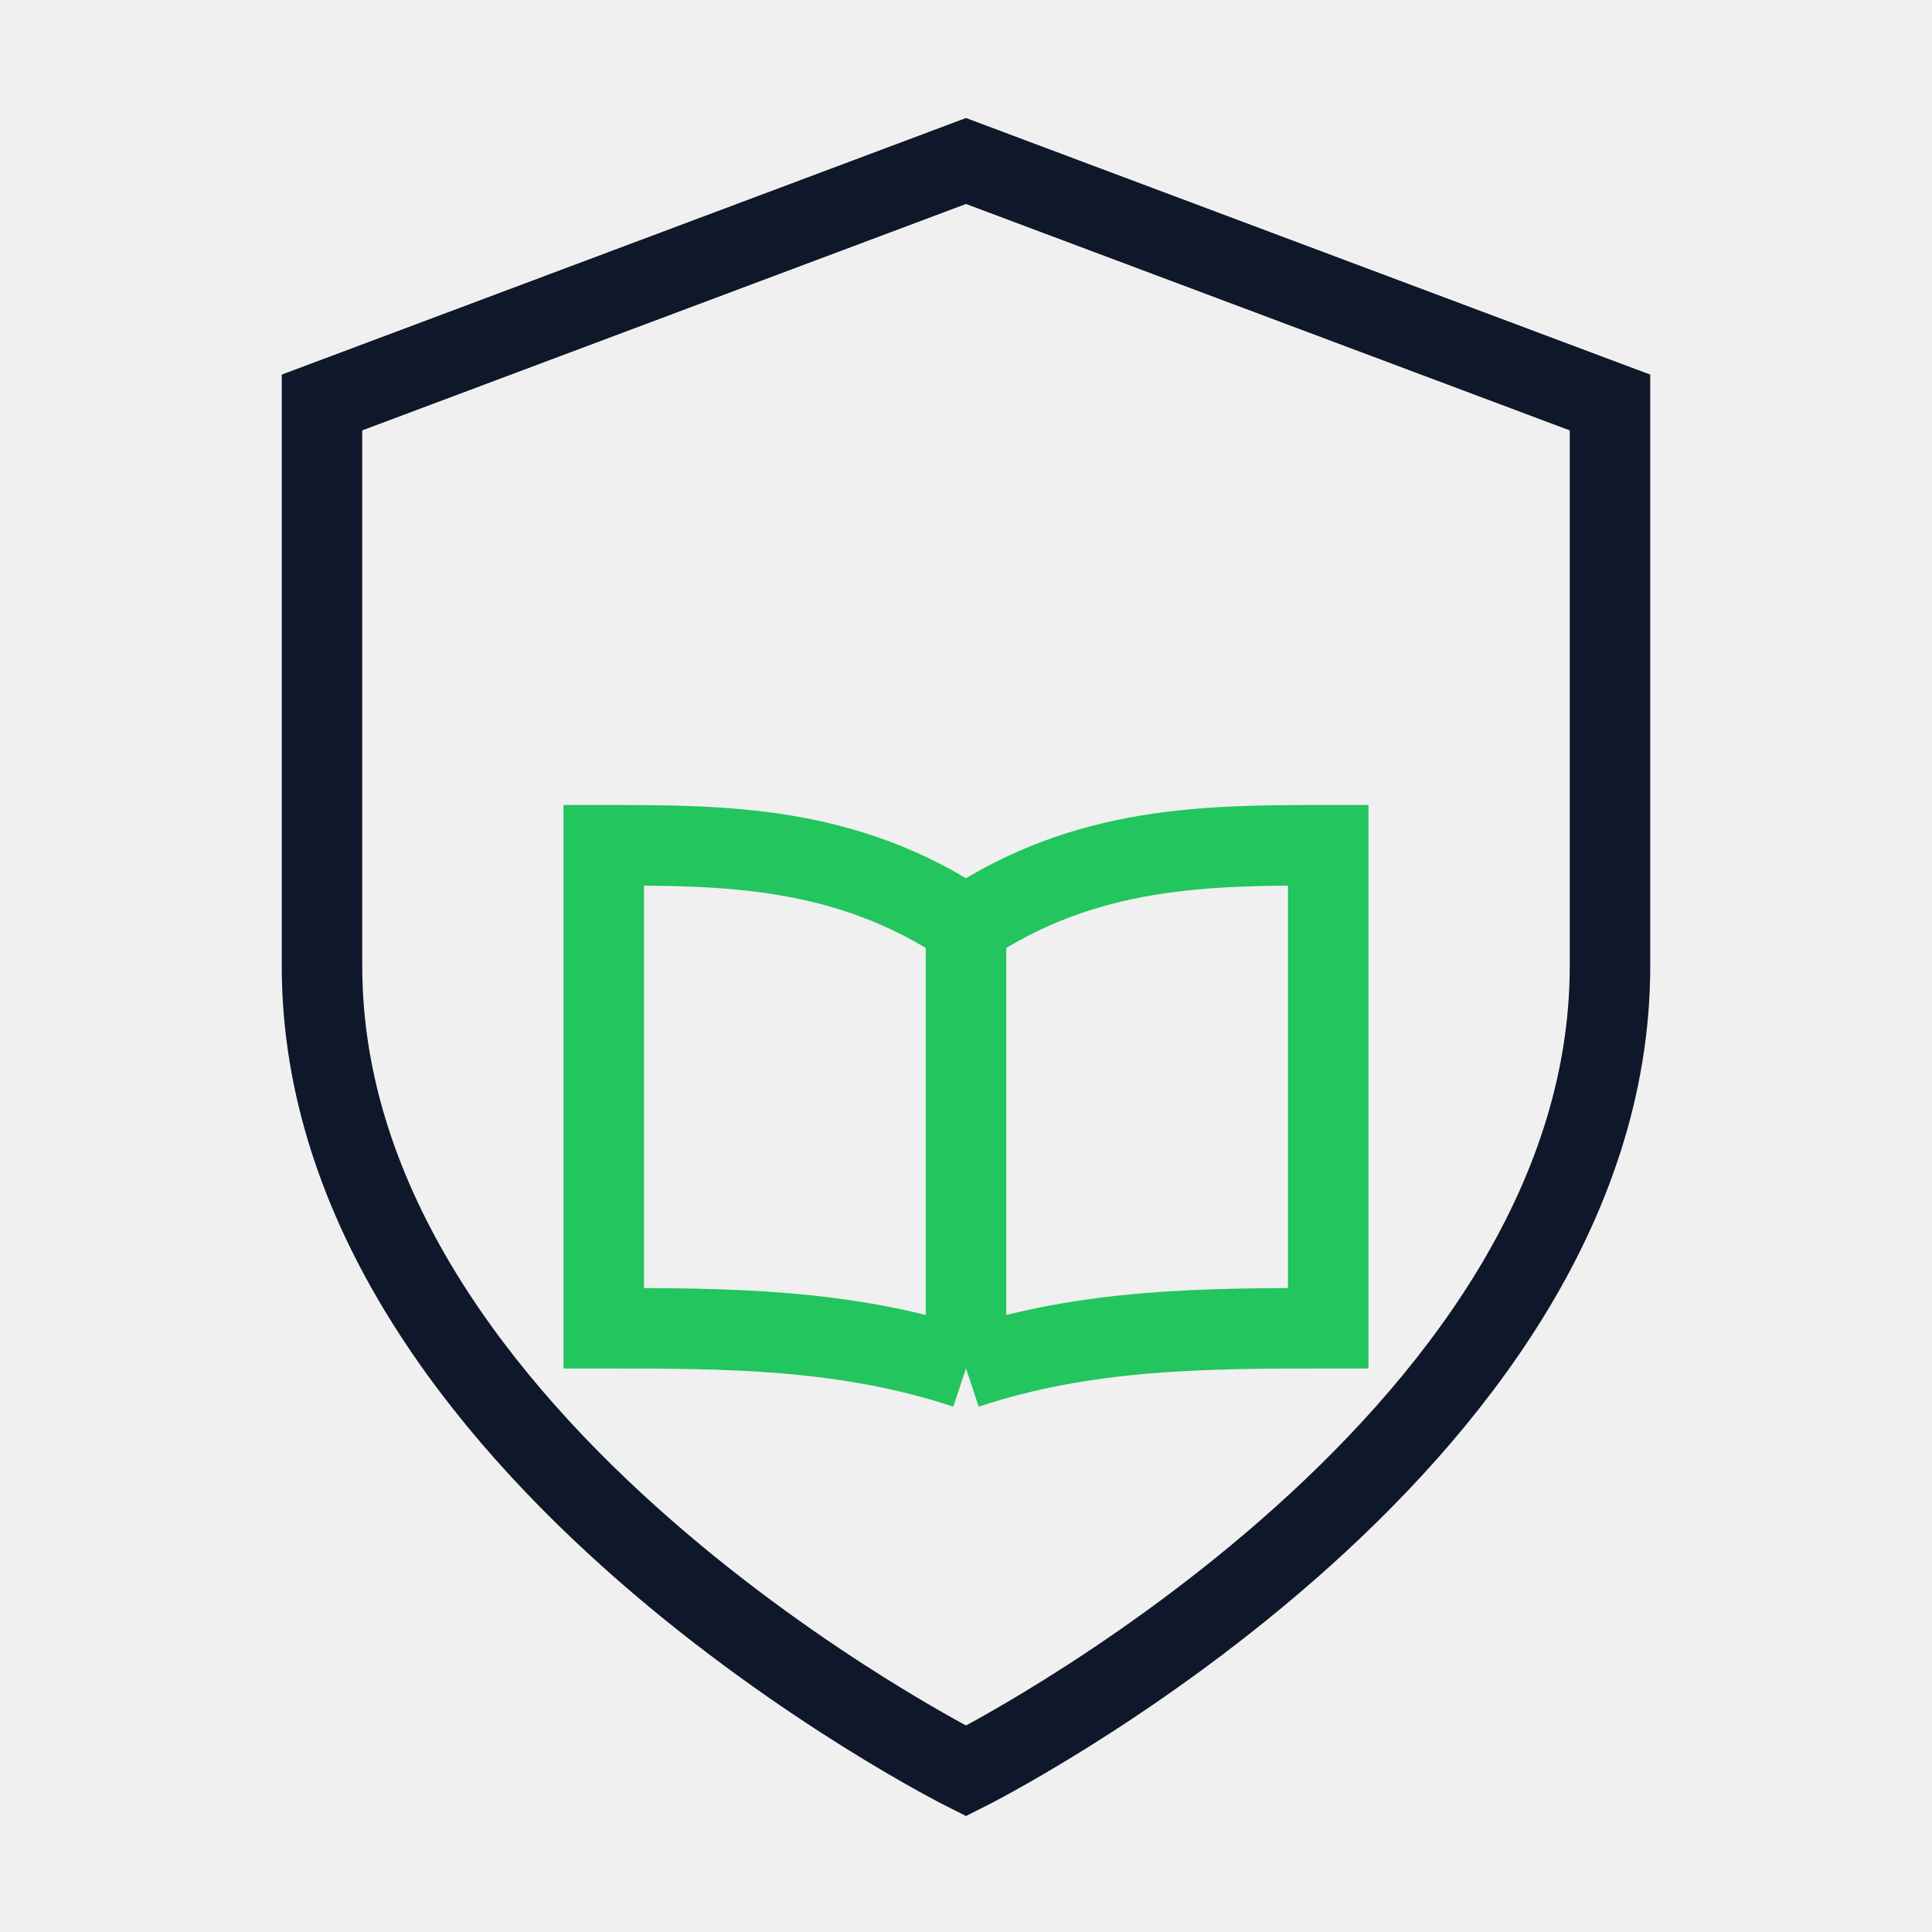
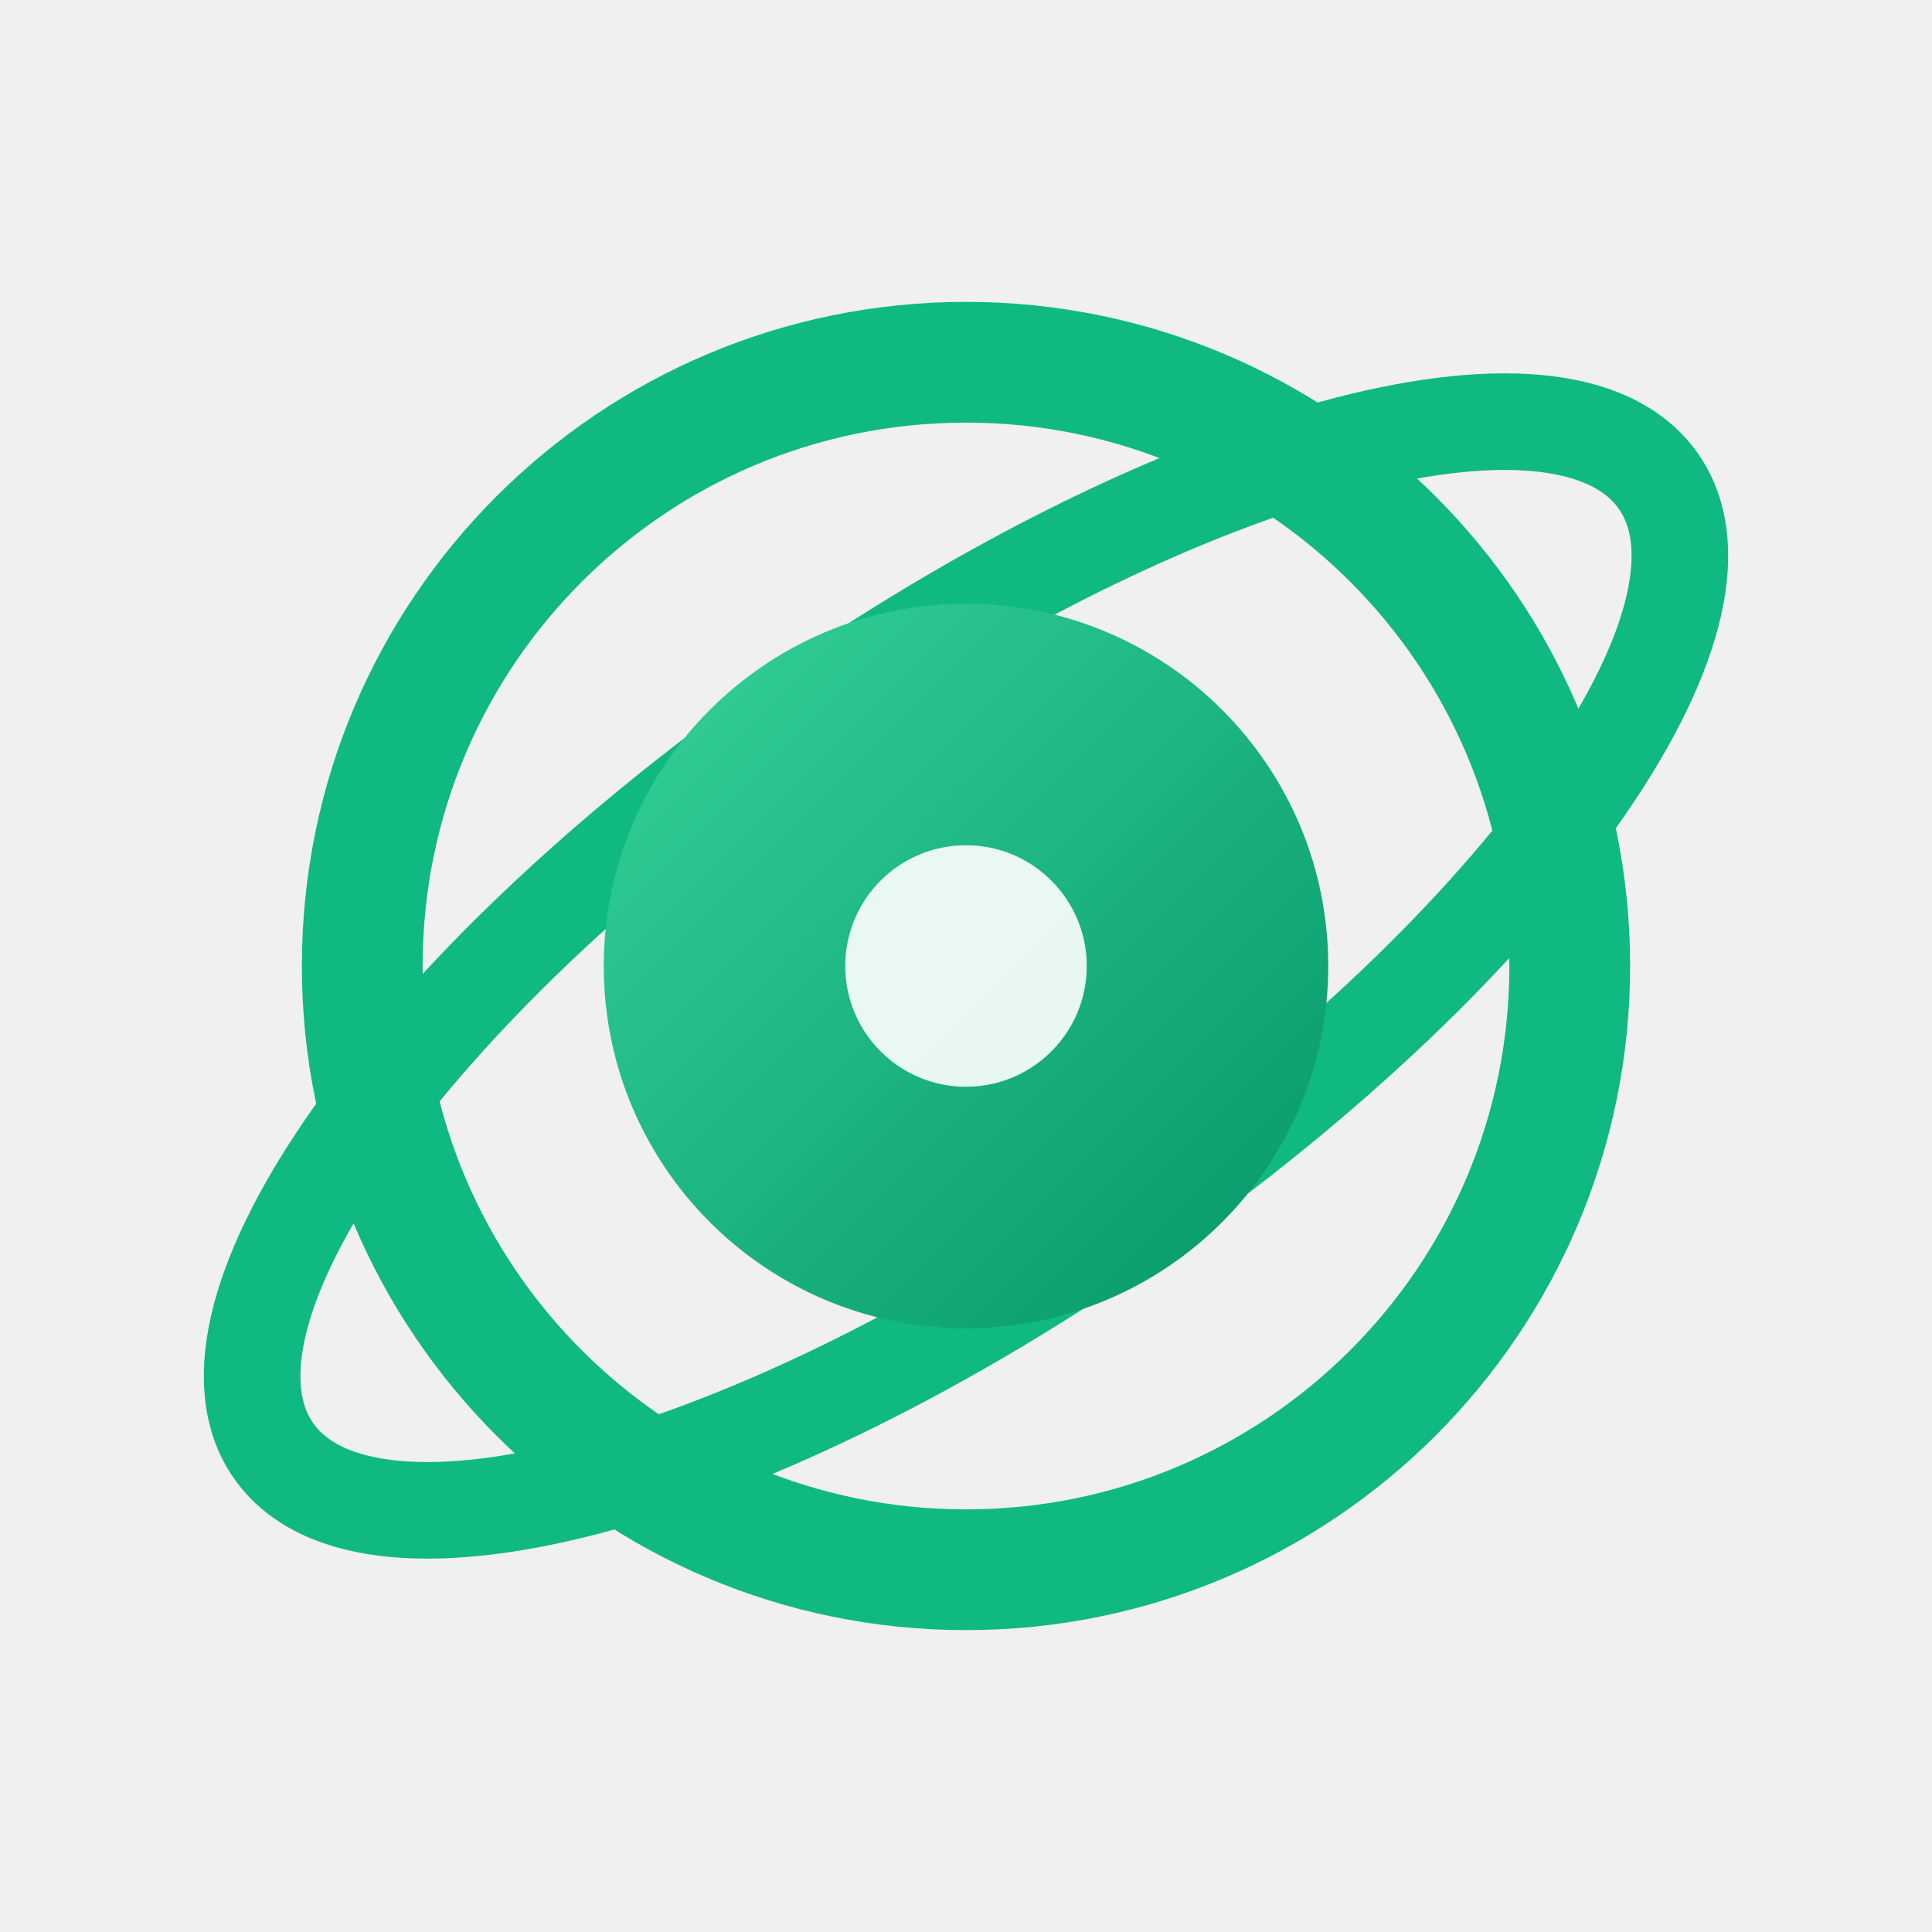
- <svg xmlns="http://www.w3.org/2000/svg" width="24" height="24" viewBox="0 0 24 24" fill="none">
-   <path d="M12 22C12 22 20 18 20 12V5L12 2L4 5V12C4 18 12 22 12 22Z" stroke="#0f172a" strokeWidth="2" strokeLinecap="round" strokeLinejoin="round" />
-   <path d="M12 11V17" stroke="#22c55e" strokeWidth="2" strokeLinecap="round" strokeLinejoin="round" />
-   <path d="M12 17C10.5 16.5 9 16.5 7.5 16.5V10.5C9 10.5 10.5 10.5 12 11.5" stroke="#22c55e" strokeWidth="2" strokeLinecap="round" strokeLinejoin="round" />
-   <path d="M12 17C13.5 16.5 15 16.5 16.5 16.5V10.5C15 10.5 13.5 10.5 12 11.5" stroke="#22c55e" strokeWidth="2" strokeLinecap="round" strokeLinejoin="round" />
+ <svg xmlns="http://www.w3.org/2000/svg" width="160" height="160" viewBox="0 0 160 160" fill="none">
+   <defs>
+     <linearGradient id="tealGrad" x1="0%" y1="0%" x2="100%" y2="100%">
+       <stop offset="0%" stop-color="#34d399" />
+       <stop offset="100%" stop-color="#059669" />
+     </linearGradient>
+   </defs>
+   <g transform="translate(0, 0)">
+     <ellipse cx="80" cy="80" rx="70" ry="25" fill="none" stroke="#10b981" stroke-width="8" transform="rotate(-35 80 80)" />
+ 
+     {/* Outer circle - Thicker */}
+     <circle cx="80" cy="80" r="50" fill="none" stroke="#10b981" stroke-width="10" />
+ 
+     {/* Inner filled circle - Much Larger for visibility */}
+     <circle cx="80" cy="80" r="30" fill="url(#tealGrad)" />
+     
+     {/* Center white dot for maximum pop */}
+     <circle cx="80" cy="80" r="10" fill="white" opacity="0.9" />
+   </g>
</svg>
